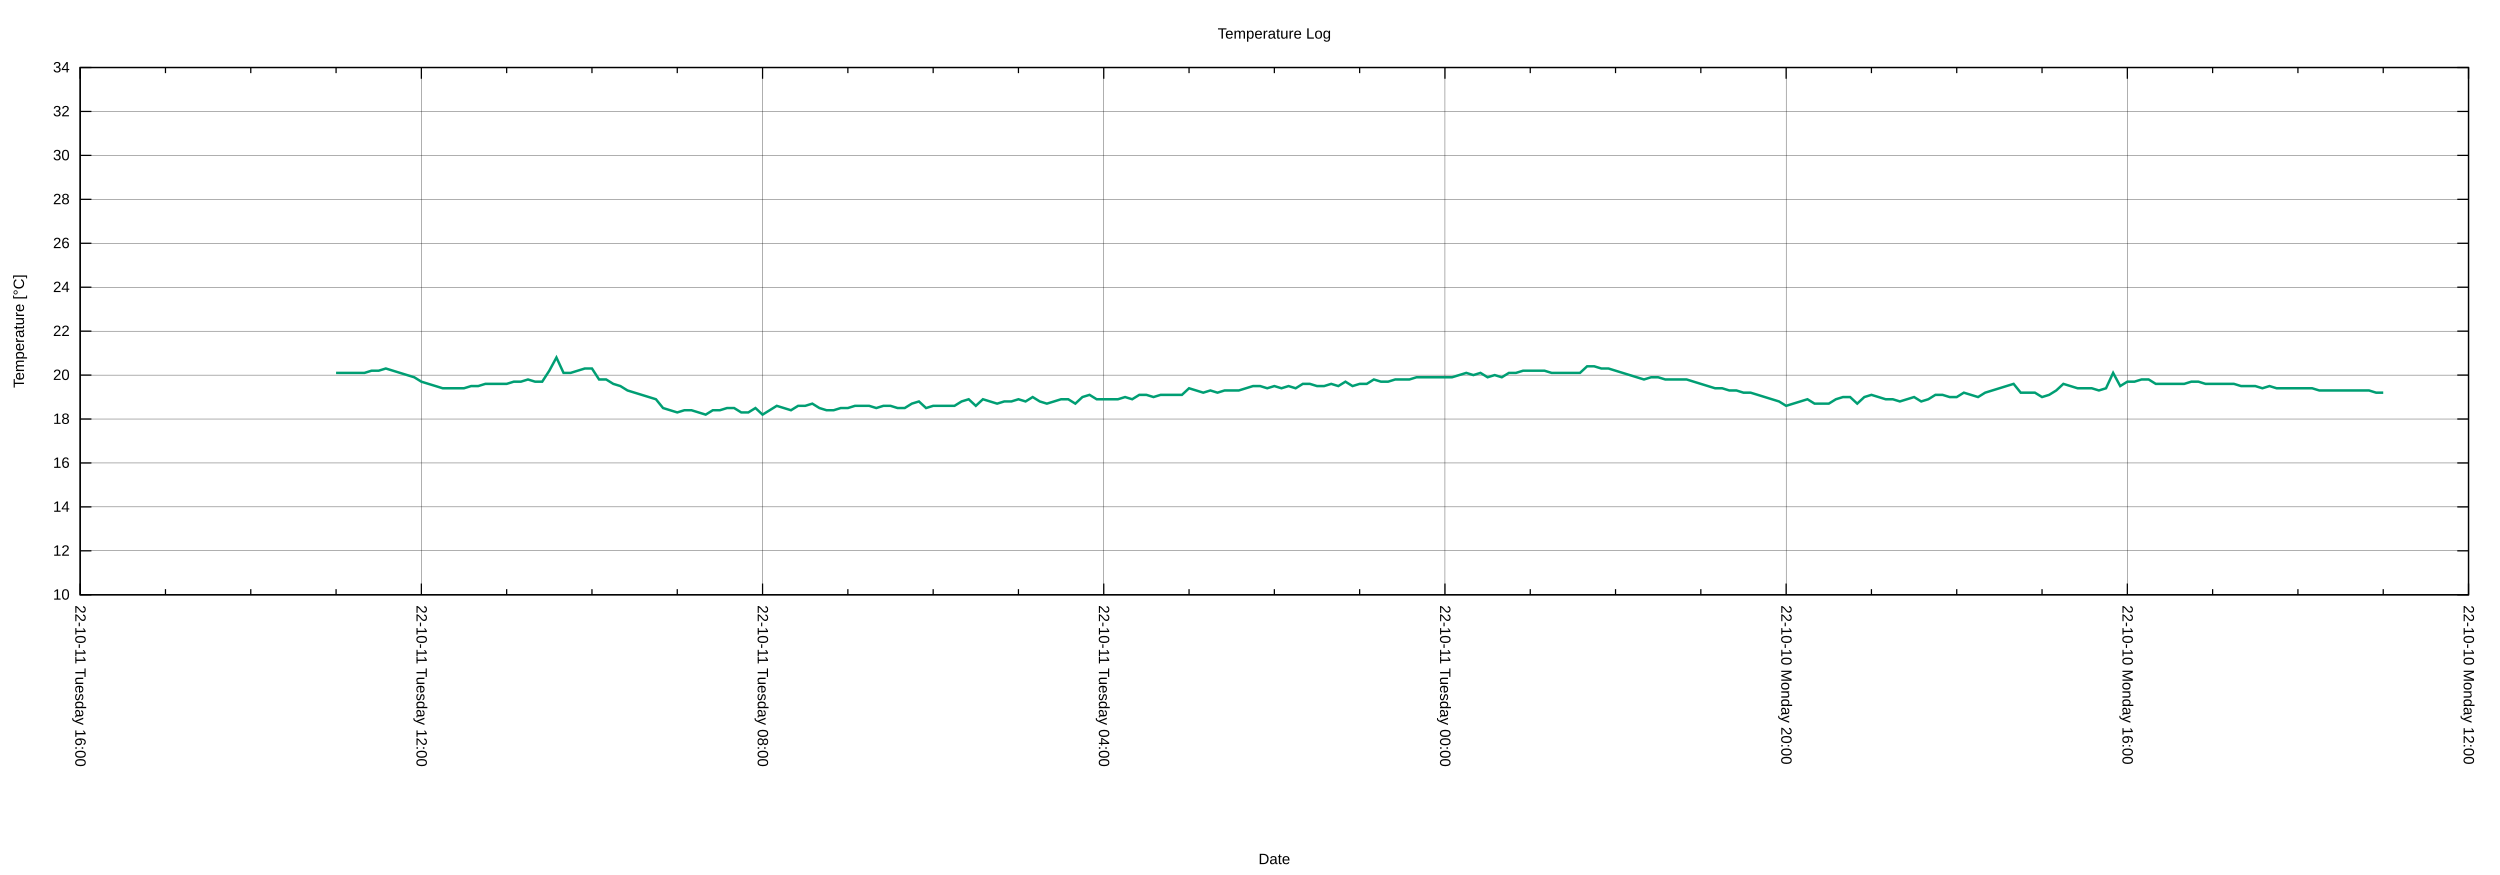
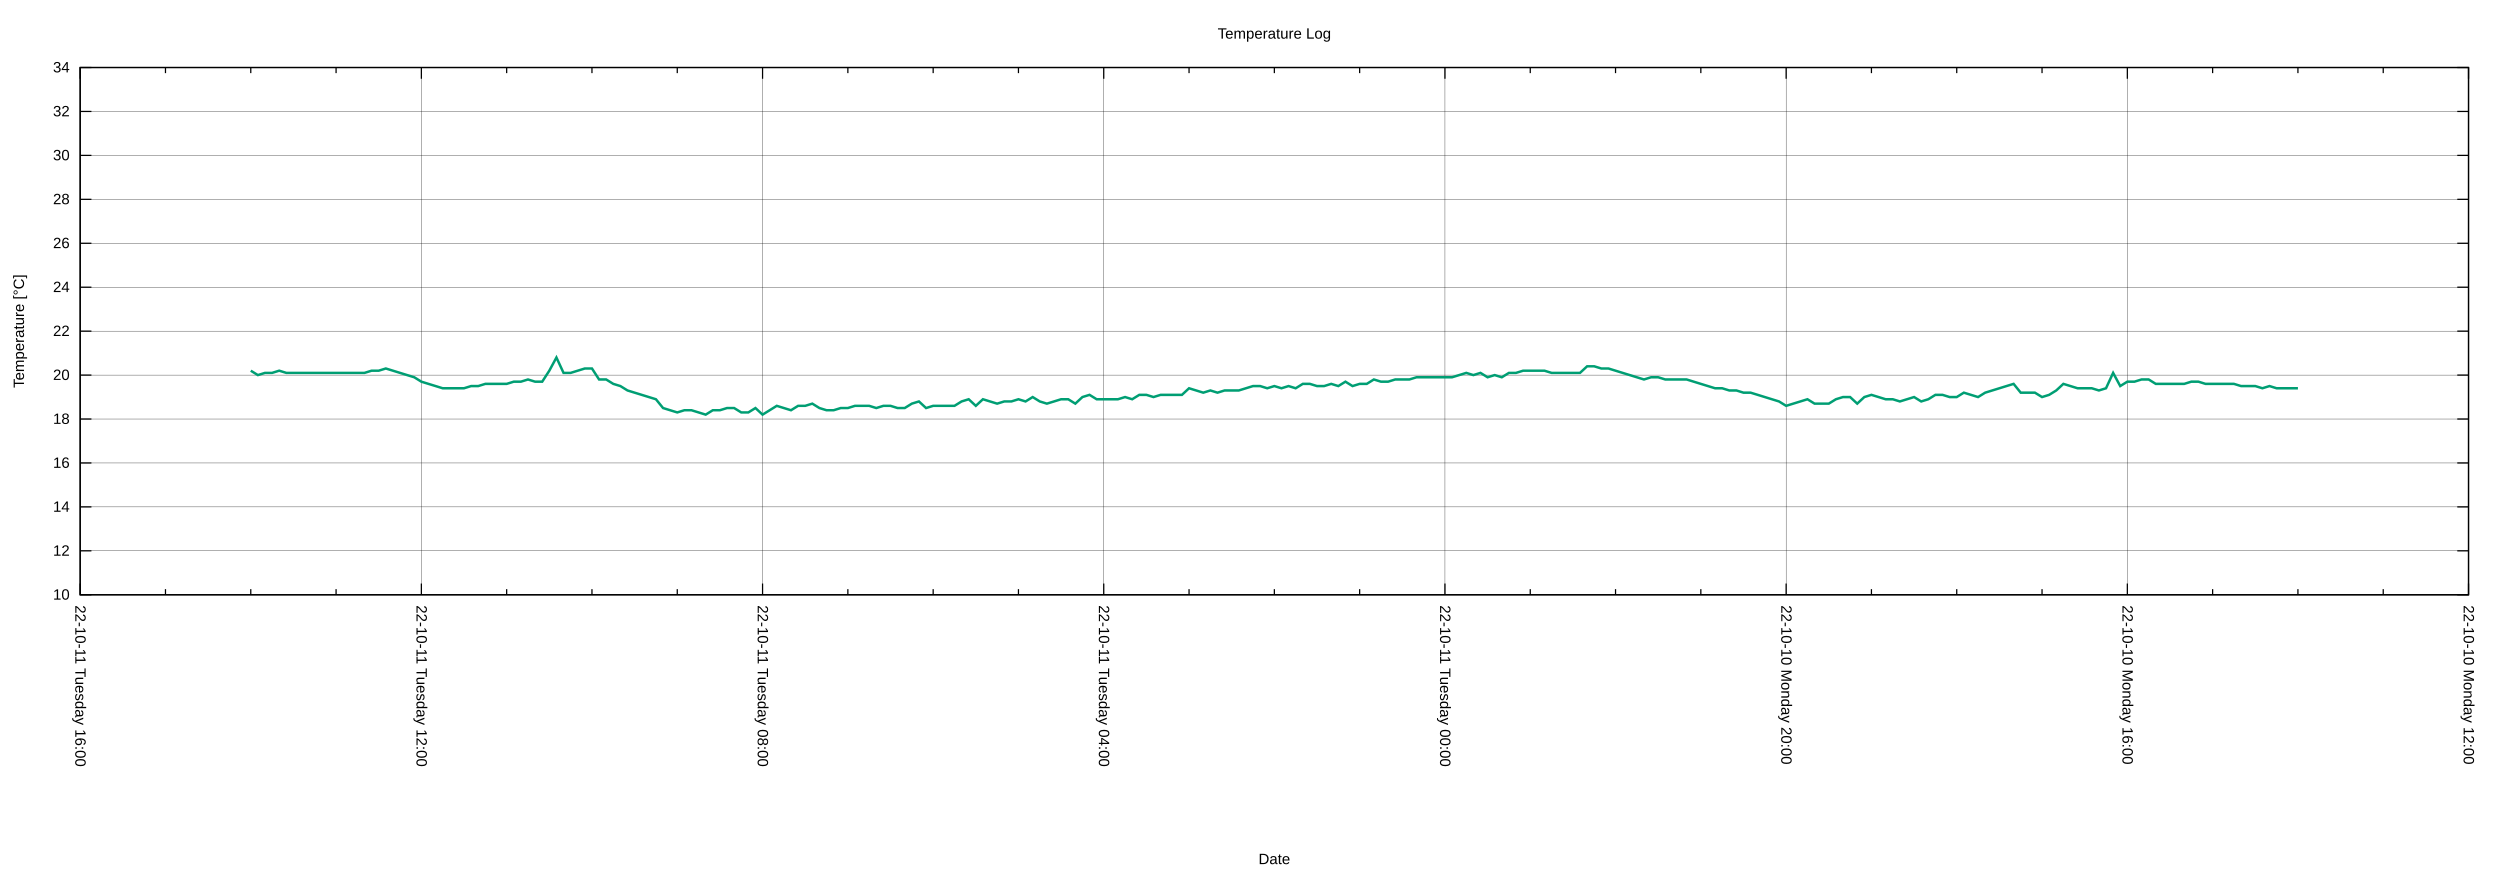
<svg xmlns="http://www.w3.org/2000/svg" xmlns:xlink="http://www.w3.org/1999/xlink" width="2000" height="700" viewBox="0 0 2000 700">
  <g id="gnuplot_canvas">
    <rect x="0" y="0" width="2000" height="700" fill="none" />
    <defs>
      <circle id="gpDot" r="0.5" stroke-width="0.5" stroke="currentColor" />
      <path id="gpPt0" stroke-width="0.222" stroke="currentColor" d="M-1,0 h2 M0,-1 v2" />
      <path id="gpPt1" stroke-width="0.222" stroke="currentColor" d="M-1,-1 L1,1 M1,-1 L-1,1" />
      <path id="gpPt2" stroke-width="0.222" stroke="currentColor" d="M-1,0 L1,0 M0,-1 L0,1 M-1,-1 L1,1 M-1,1 L1,-1" />
      <rect id="gpPt3" stroke-width="0.222" stroke="currentColor" x="-1" y="-1" width="2" height="2" />
      <rect id="gpPt4" stroke-width="0.222" stroke="currentColor" fill="currentColor" x="-1" y="-1" width="2" height="2" />
      <circle id="gpPt5" stroke-width="0.222" stroke="currentColor" cx="0" cy="0" r="1" />
      <use xlink:href="#gpPt5" id="gpPt6" fill="currentColor" stroke="none" />
      <path id="gpPt7" stroke-width="0.222" stroke="currentColor" d="M0,-1.33 L-1.33,0.67 L1.33,0.67 z" />
      <use xlink:href="#gpPt7" id="gpPt8" fill="currentColor" stroke="none" />
      <use xlink:href="#gpPt7" id="gpPt9" stroke="currentColor" transform="rotate(180)" />
      <use xlink:href="#gpPt9" id="gpPt10" fill="currentColor" stroke="none" />
      <use xlink:href="#gpPt3" id="gpPt11" stroke="currentColor" transform="rotate(45)" />
      <use xlink:href="#gpPt11" id="gpPt12" fill="currentColor" stroke="none" />
      <path id="gpPt13" stroke-width="0.222" stroke="currentColor" d="M0,1.330 L1.265,0.411 L0.782,-1.067 L-0.782,-1.076 L-1.265,0.411 z" />
      <use xlink:href="#gpPt13" id="gpPt14" fill="currentColor" stroke="none" />
      <filter id="textbox" filterUnits="objectBoundingBox" x="0" y="0" height="1" width="1">
        <feFlood flood-color="white" flood-opacity="1" result="bgnd" />
        <feComposite in="SourceGraphic" in2="bgnd" operator="atop" />
      </filter>
      <filter id="greybox" filterUnits="objectBoundingBox" x="0" y="0" height="1" width="1">
        <feFlood flood-color="lightgrey" flood-opacity="1" result="grey" />
        <feComposite in="SourceGraphic" in2="grey" operator="atop" />
      </filter>
    </defs>
    <g fill="none" color="white" stroke="currentColor" stroke-width="1.00" stroke-linecap="butt" stroke-linejoin="miter">
</g>
    <g fill="none" color="black" stroke="currentColor" stroke-width="1.00" stroke-linecap="butt" stroke-linejoin="miter">
</g>
    <g fill="none" color="black" stroke="black" stroke-width="0.25" stroke-linecap="butt" stroke-linejoin="miter">
</g>
    <g fill="none" color="black" stroke="currentColor" stroke-width="0.25" stroke-linecap="butt" stroke-linejoin="miter">
      <path stroke="black" class="gridline" d="M64.14,475.82 L1974.82,475.82  " />
    </g>
    <g fill="none" color="black" stroke="black" stroke-width="1.00" stroke-linecap="butt" stroke-linejoin="miter">
</g>
    <g fill="none" color="black" stroke="currentColor" stroke-width="1.00" stroke-linecap="butt" stroke-linejoin="miter">
      <path stroke="black" d="M64.14,475.82 L73.14,475.82 M1974.82,475.82 L1965.82,475.82  " />
      <g transform="translate(55.75,479.72)" stroke="none" fill="black" font-family="Arial" font-size="12.00" text-anchor="end">
        <text>
          <tspan font-family="Arial"> 10</tspan>
        </text>
      </g>
    </g>
    <g fill="none" color="black" stroke="currentColor" stroke-width="1.00" stroke-linecap="butt" stroke-linejoin="miter">
</g>
    <g fill="none" color="black" stroke="black" stroke-width="0.25" stroke-linecap="butt" stroke-linejoin="miter">
</g>
    <g fill="none" color="black" stroke="currentColor" stroke-width="0.25" stroke-linecap="butt" stroke-linejoin="miter">
      <path stroke="black" class="gridline" d="M64.14,440.67 L1974.82,440.67  " />
    </g>
    <g fill="none" color="black" stroke="black" stroke-width="1.00" stroke-linecap="butt" stroke-linejoin="miter">
</g>
    <g fill="none" color="black" stroke="currentColor" stroke-width="1.00" stroke-linecap="butt" stroke-linejoin="miter">
      <path stroke="black" d="M64.14,440.67 L73.14,440.67 M1974.82,440.67 L1965.82,440.67  " />
      <g transform="translate(55.75,444.57)" stroke="none" fill="black" font-family="Arial" font-size="12.00" text-anchor="end">
        <text>
          <tspan font-family="Arial"> 12</tspan>
        </text>
      </g>
    </g>
    <g fill="none" color="black" stroke="currentColor" stroke-width="1.00" stroke-linecap="butt" stroke-linejoin="miter">
</g>
    <g fill="none" color="black" stroke="black" stroke-width="0.25" stroke-linecap="butt" stroke-linejoin="miter">
</g>
    <g fill="none" color="black" stroke="currentColor" stroke-width="0.25" stroke-linecap="butt" stroke-linejoin="miter">
      <path stroke="black" class="gridline" d="M64.14,405.52 L1974.82,405.52  " />
    </g>
    <g fill="none" color="black" stroke="black" stroke-width="1.00" stroke-linecap="butt" stroke-linejoin="miter">
</g>
    <g fill="none" color="black" stroke="currentColor" stroke-width="1.00" stroke-linecap="butt" stroke-linejoin="miter">
      <path stroke="black" d="M64.14,405.52 L73.14,405.52 M1974.82,405.52 L1965.82,405.52  " />
      <g transform="translate(55.75,409.42)" stroke="none" fill="black" font-family="Arial" font-size="12.00" text-anchor="end">
        <text>
          <tspan font-family="Arial"> 14</tspan>
        </text>
      </g>
    </g>
    <g fill="none" color="black" stroke="currentColor" stroke-width="1.00" stroke-linecap="butt" stroke-linejoin="miter">
</g>
    <g fill="none" color="black" stroke="black" stroke-width="0.25" stroke-linecap="butt" stroke-linejoin="miter">
</g>
    <g fill="none" color="black" stroke="currentColor" stroke-width="0.25" stroke-linecap="butt" stroke-linejoin="miter">
      <path stroke="black" class="gridline" d="M64.14,370.37 L1974.82,370.37  " />
    </g>
    <g fill="none" color="black" stroke="black" stroke-width="1.00" stroke-linecap="butt" stroke-linejoin="miter">
</g>
    <g fill="none" color="black" stroke="currentColor" stroke-width="1.00" stroke-linecap="butt" stroke-linejoin="miter">
      <path stroke="black" d="M64.14,370.37 L73.14,370.37 M1974.82,370.37 L1965.82,370.37  " />
      <g transform="translate(55.75,374.27)" stroke="none" fill="black" font-family="Arial" font-size="12.00" text-anchor="end">
        <text>
          <tspan font-family="Arial"> 16</tspan>
        </text>
      </g>
    </g>
    <g fill="none" color="black" stroke="currentColor" stroke-width="1.00" stroke-linecap="butt" stroke-linejoin="miter">
</g>
    <g fill="none" color="black" stroke="black" stroke-width="0.25" stroke-linecap="butt" stroke-linejoin="miter">
</g>
    <g fill="none" color="black" stroke="currentColor" stroke-width="0.25" stroke-linecap="butt" stroke-linejoin="miter">
      <path stroke="black" class="gridline" d="M64.14,335.22 L1974.82,335.22  " />
    </g>
    <g fill="none" color="black" stroke="black" stroke-width="1.00" stroke-linecap="butt" stroke-linejoin="miter">
</g>
    <g fill="none" color="black" stroke="currentColor" stroke-width="1.00" stroke-linecap="butt" stroke-linejoin="miter">
      <path stroke="black" d="M64.14,335.22 L73.14,335.22 M1974.82,335.22 L1965.82,335.22  " />
      <g transform="translate(55.75,339.12)" stroke="none" fill="black" font-family="Arial" font-size="12.00" text-anchor="end">
        <text>
          <tspan font-family="Arial"> 18</tspan>
        </text>
      </g>
    </g>
    <g fill="none" color="black" stroke="currentColor" stroke-width="1.00" stroke-linecap="butt" stroke-linejoin="miter">
</g>
    <g fill="none" color="black" stroke="black" stroke-width="0.25" stroke-linecap="butt" stroke-linejoin="miter">
</g>
    <g fill="none" color="black" stroke="currentColor" stroke-width="0.25" stroke-linecap="butt" stroke-linejoin="miter">
      <path stroke="black" class="gridline" d="M64.14,300.07 L1974.82,300.07  " />
    </g>
    <g fill="none" color="black" stroke="black" stroke-width="1.00" stroke-linecap="butt" stroke-linejoin="miter">
</g>
    <g fill="none" color="black" stroke="currentColor" stroke-width="1.00" stroke-linecap="butt" stroke-linejoin="miter">
      <path stroke="black" d="M64.14,300.07 L73.14,300.07 M1974.82,300.07 L1965.82,300.07  " />
      <g transform="translate(55.75,303.97)" stroke="none" fill="black" font-family="Arial" font-size="12.00" text-anchor="end">
        <text>
          <tspan font-family="Arial"> 20</tspan>
        </text>
      </g>
    </g>
    <g fill="none" color="black" stroke="currentColor" stroke-width="1.00" stroke-linecap="butt" stroke-linejoin="miter">
</g>
    <g fill="none" color="black" stroke="black" stroke-width="0.25" stroke-linecap="butt" stroke-linejoin="miter">
</g>
    <g fill="none" color="black" stroke="currentColor" stroke-width="0.25" stroke-linecap="butt" stroke-linejoin="miter">
      <path stroke="black" class="gridline" d="M64.14,264.91 L1974.82,264.91  " />
    </g>
    <g fill="none" color="black" stroke="black" stroke-width="1.00" stroke-linecap="butt" stroke-linejoin="miter">
</g>
    <g fill="none" color="black" stroke="currentColor" stroke-width="1.00" stroke-linecap="butt" stroke-linejoin="miter">
      <path stroke="black" d="M64.14,264.91 L73.14,264.91 M1974.82,264.91 L1965.82,264.91  " />
      <g transform="translate(55.75,268.81)" stroke="none" fill="black" font-family="Arial" font-size="12.00" text-anchor="end">
        <text>
          <tspan font-family="Arial"> 22</tspan>
        </text>
      </g>
    </g>
    <g fill="none" color="black" stroke="currentColor" stroke-width="1.00" stroke-linecap="butt" stroke-linejoin="miter">
</g>
    <g fill="none" color="black" stroke="black" stroke-width="0.25" stroke-linecap="butt" stroke-linejoin="miter">
</g>
    <g fill="none" color="black" stroke="currentColor" stroke-width="0.25" stroke-linecap="butt" stroke-linejoin="miter">
      <path stroke="black" class="gridline" d="M64.14,229.76 L1974.82,229.76  " />
    </g>
    <g fill="none" color="black" stroke="black" stroke-width="1.00" stroke-linecap="butt" stroke-linejoin="miter">
</g>
    <g fill="none" color="black" stroke="currentColor" stroke-width="1.00" stroke-linecap="butt" stroke-linejoin="miter">
      <path stroke="black" d="M64.14,229.76 L73.14,229.76 M1974.82,229.76 L1965.82,229.76  " />
      <g transform="translate(55.75,233.66)" stroke="none" fill="black" font-family="Arial" font-size="12.00" text-anchor="end">
        <text>
          <tspan font-family="Arial"> 24</tspan>
        </text>
      </g>
    </g>
    <g fill="none" color="black" stroke="currentColor" stroke-width="1.00" stroke-linecap="butt" stroke-linejoin="miter">
</g>
    <g fill="none" color="black" stroke="black" stroke-width="0.25" stroke-linecap="butt" stroke-linejoin="miter">
</g>
    <g fill="none" color="black" stroke="currentColor" stroke-width="0.25" stroke-linecap="butt" stroke-linejoin="miter">
      <path stroke="black" class="gridline" d="M64.14,194.61 L1974.82,194.61  " />
    </g>
    <g fill="none" color="black" stroke="black" stroke-width="1.00" stroke-linecap="butt" stroke-linejoin="miter">
</g>
    <g fill="none" color="black" stroke="currentColor" stroke-width="1.00" stroke-linecap="butt" stroke-linejoin="miter">
      <path stroke="black" d="M64.14,194.61 L73.14,194.61 M1974.82,194.61 L1965.82,194.61  " />
      <g transform="translate(55.75,198.51)" stroke="none" fill="black" font-family="Arial" font-size="12.00" text-anchor="end">
        <text>
          <tspan font-family="Arial"> 26</tspan>
        </text>
      </g>
    </g>
    <g fill="none" color="black" stroke="currentColor" stroke-width="1.00" stroke-linecap="butt" stroke-linejoin="miter">
</g>
    <g fill="none" color="black" stroke="black" stroke-width="0.25" stroke-linecap="butt" stroke-linejoin="miter">
</g>
    <g fill="none" color="black" stroke="currentColor" stroke-width="0.25" stroke-linecap="butt" stroke-linejoin="miter">
      <path stroke="black" class="gridline" d="M64.14,159.46 L1974.82,159.46  " />
    </g>
    <g fill="none" color="black" stroke="black" stroke-width="1.00" stroke-linecap="butt" stroke-linejoin="miter">
</g>
    <g fill="none" color="black" stroke="currentColor" stroke-width="1.00" stroke-linecap="butt" stroke-linejoin="miter">
      <path stroke="black" d="M64.14,159.46 L73.14,159.46 M1974.82,159.46 L1965.82,159.46  " />
      <g transform="translate(55.75,163.36)" stroke="none" fill="black" font-family="Arial" font-size="12.00" text-anchor="end">
        <text>
          <tspan font-family="Arial"> 28</tspan>
        </text>
      </g>
    </g>
    <g fill="none" color="black" stroke="currentColor" stroke-width="1.00" stroke-linecap="butt" stroke-linejoin="miter">
</g>
    <g fill="none" color="black" stroke="black" stroke-width="0.25" stroke-linecap="butt" stroke-linejoin="miter">
</g>
    <g fill="none" color="black" stroke="currentColor" stroke-width="0.25" stroke-linecap="butt" stroke-linejoin="miter">
      <path stroke="black" class="gridline" d="M64.14,124.31 L1974.82,124.31  " />
    </g>
    <g fill="none" color="black" stroke="black" stroke-width="1.00" stroke-linecap="butt" stroke-linejoin="miter">
</g>
    <g fill="none" color="black" stroke="currentColor" stroke-width="1.00" stroke-linecap="butt" stroke-linejoin="miter">
      <path stroke="black" d="M64.14,124.31 L73.14,124.31 M1974.82,124.31 L1965.82,124.31  " />
      <g transform="translate(55.75,128.21)" stroke="none" fill="black" font-family="Arial" font-size="12.00" text-anchor="end">
        <text>
          <tspan font-family="Arial"> 30</tspan>
        </text>
      </g>
    </g>
    <g fill="none" color="black" stroke="currentColor" stroke-width="1.00" stroke-linecap="butt" stroke-linejoin="miter">
</g>
    <g fill="none" color="black" stroke="black" stroke-width="0.25" stroke-linecap="butt" stroke-linejoin="miter">
</g>
    <g fill="none" color="black" stroke="currentColor" stroke-width="0.25" stroke-linecap="butt" stroke-linejoin="miter">
      <path stroke="black" class="gridline" d="M64.14,89.16 L1974.82,89.16  " />
    </g>
    <g fill="none" color="black" stroke="black" stroke-width="1.00" stroke-linecap="butt" stroke-linejoin="miter">
</g>
    <g fill="none" color="black" stroke="currentColor" stroke-width="1.00" stroke-linecap="butt" stroke-linejoin="miter">
      <path stroke="black" d="M64.14,89.16 L73.14,89.16 M1974.82,89.16 L1965.82,89.16  " />
      <g transform="translate(55.75,93.06)" stroke="none" fill="black" font-family="Arial" font-size="12.00" text-anchor="end">
        <text>
          <tspan font-family="Arial"> 32</tspan>
        </text>
      </g>
    </g>
    <g fill="none" color="black" stroke="currentColor" stroke-width="1.00" stroke-linecap="butt" stroke-linejoin="miter">
</g>
    <g fill="none" color="black" stroke="black" stroke-width="0.25" stroke-linecap="butt" stroke-linejoin="miter">
</g>
    <g fill="none" color="black" stroke="currentColor" stroke-width="0.25" stroke-linecap="butt" stroke-linejoin="miter">
      <path stroke="black" class="gridline" d="M64.14,54.01 L1974.82,54.01  " />
    </g>
    <g fill="none" color="black" stroke="black" stroke-width="1.00" stroke-linecap="butt" stroke-linejoin="miter">
</g>
    <g fill="none" color="black" stroke="currentColor" stroke-width="1.00" stroke-linecap="butt" stroke-linejoin="miter">
      <path stroke="black" d="M64.14,54.01 L73.14,54.01 M1974.82,54.01 L1965.82,54.01  " />
      <g transform="translate(55.75,57.91)" stroke="none" fill="black" font-family="Arial" font-size="12.00" text-anchor="end">
        <text>
          <tspan font-family="Arial"> 34</tspan>
        </text>
      </g>
    </g>
    <g fill="none" color="black" stroke="currentColor" stroke-width="1.00" stroke-linecap="butt" stroke-linejoin="miter">
</g>
    <g fill="none" color="black" stroke="black" stroke-width="0.25" stroke-linecap="butt" stroke-linejoin="miter">
</g>
    <g fill="none" color="black" stroke="currentColor" stroke-width="0.25" stroke-linecap="butt" stroke-linejoin="miter">
      <path stroke="black" class="gridline" d="M1974.82,475.82 L1974.82,54.01  " />
    </g>
    <g fill="none" color="black" stroke="black" stroke-width="1.00" stroke-linecap="butt" stroke-linejoin="miter">
</g>
    <g fill="none" color="black" stroke="currentColor" stroke-width="1.00" stroke-linecap="butt" stroke-linejoin="miter">
      <path stroke="black" d="M1974.82,475.82 L1974.82,466.82 M1974.82,54.01 L1974.82,63.01  " />
      <g transform="translate(1970.92,484.21) rotate(90)" stroke="none" fill="black" font-family="Arial" font-size="12.00" text-anchor="start">
        <text>
          <tspan font-family="Arial">22-10-10 Monday 12:00</tspan>
        </text>
      </g>
    </g>
    <g fill="none" color="black" stroke="currentColor" stroke-width="1.00" stroke-linecap="butt" stroke-linejoin="miter">
      <path stroke="black" d="M1906.58,475.82 L1906.58,471.32 M1906.58,54.01 L1906.58,58.51 M1838.34,475.82 L1838.34,471.32 M1838.34,54.01 L1838.34,58.51   M1770.10,475.82 L1770.10,471.32 M1770.10,54.01 L1770.10,58.51  " />
    </g>
    <g fill="none" color="black" stroke="black" stroke-width="0.25" stroke-linecap="butt" stroke-linejoin="miter">
</g>
    <g fill="none" color="black" stroke="currentColor" stroke-width="0.25" stroke-linecap="butt" stroke-linejoin="miter">
      <path stroke="black" class="gridline" d="M1701.87,475.82 L1701.87,54.01  " />
    </g>
    <g fill="none" color="black" stroke="black" stroke-width="1.00" stroke-linecap="butt" stroke-linejoin="miter">
</g>
    <g fill="none" color="black" stroke="currentColor" stroke-width="1.00" stroke-linecap="butt" stroke-linejoin="miter">
      <path stroke="black" d="M1701.87,475.82 L1701.87,466.82 M1701.87,54.01 L1701.87,63.01  " />
      <g transform="translate(1697.97,484.21) rotate(90)" stroke="none" fill="black" font-family="Arial" font-size="12.00" text-anchor="start">
        <text>
          <tspan font-family="Arial">22-10-10 Monday 16:00</tspan>
        </text>
      </g>
    </g>
    <g fill="none" color="black" stroke="currentColor" stroke-width="1.00" stroke-linecap="butt" stroke-linejoin="miter">
      <path stroke="black" d="M1633.63,475.82 L1633.63,471.32 M1633.63,54.01 L1633.63,58.51 M1565.39,475.82 L1565.39,471.32 M1565.39,54.01 L1565.39,58.51   M1497.15,475.82 L1497.15,471.32 M1497.15,54.01 L1497.15,58.51  " />
    </g>
    <g fill="none" color="black" stroke="black" stroke-width="0.25" stroke-linecap="butt" stroke-linejoin="miter">
</g>
    <g fill="none" color="black" stroke="currentColor" stroke-width="0.25" stroke-linecap="butt" stroke-linejoin="miter">
      <path stroke="black" class="gridline" d="M1428.91,475.82 L1428.91,54.01  " />
    </g>
    <g fill="none" color="black" stroke="black" stroke-width="1.00" stroke-linecap="butt" stroke-linejoin="miter">
</g>
    <g fill="none" color="black" stroke="currentColor" stroke-width="1.00" stroke-linecap="butt" stroke-linejoin="miter">
      <path stroke="black" d="M1428.91,475.82 L1428.91,466.82 M1428.91,54.01 L1428.91,63.01  " />
      <g transform="translate(1425.01,484.21) rotate(90)" stroke="none" fill="black" font-family="Arial" font-size="12.00" text-anchor="start">
        <text>
          <tspan font-family="Arial">22-10-10 Monday 20:00</tspan>
        </text>
      </g>
    </g>
    <g fill="none" color="black" stroke="currentColor" stroke-width="1.00" stroke-linecap="butt" stroke-linejoin="miter">
      <path stroke="black" d="M1360.67,475.82 L1360.67,471.32 M1360.67,54.01 L1360.67,58.51 M1292.43,475.82 L1292.43,471.32 M1292.43,54.01 L1292.43,58.51   M1224.20,475.82 L1224.20,471.32 M1224.20,54.01 L1224.20,58.51  " />
    </g>
    <g fill="none" color="black" stroke="black" stroke-width="0.25" stroke-linecap="butt" stroke-linejoin="miter">
</g>
    <g fill="none" color="black" stroke="currentColor" stroke-width="0.25" stroke-linecap="butt" stroke-linejoin="miter">
      <path stroke="black" class="gridline" d="M1155.96,475.82 L1155.96,54.01  " />
    </g>
    <g fill="none" color="black" stroke="black" stroke-width="1.00" stroke-linecap="butt" stroke-linejoin="miter">
</g>
    <g fill="none" color="black" stroke="currentColor" stroke-width="1.00" stroke-linecap="butt" stroke-linejoin="miter">
      <path stroke="black" d="M1155.96,475.82 L1155.96,466.82 M1155.96,54.01 L1155.96,63.01  " />
      <g transform="translate(1152.06,484.21) rotate(90)" stroke="none" fill="black" font-family="Arial" font-size="12.00" text-anchor="start">
        <text>
          <tspan font-family="Arial">22-10-11 Tuesday 00:00</tspan>
        </text>
      </g>
    </g>
    <g fill="none" color="black" stroke="currentColor" stroke-width="1.00" stroke-linecap="butt" stroke-linejoin="miter">
      <path stroke="black" d="M1087.72,475.82 L1087.72,471.32 M1087.72,54.01 L1087.72,58.51 M1019.48,475.82 L1019.48,471.32 M1019.48,54.01 L1019.48,58.51   M951.24,475.82 L951.24,471.32 M951.24,54.01 L951.24,58.51  " />
    </g>
    <g fill="none" color="black" stroke="black" stroke-width="0.25" stroke-linecap="butt" stroke-linejoin="miter">
</g>
    <g fill="none" color="black" stroke="currentColor" stroke-width="0.25" stroke-linecap="butt" stroke-linejoin="miter">
      <path stroke="black" class="gridline" d="M883.00,475.82 L883.00,54.01  " />
    </g>
    <g fill="none" color="black" stroke="black" stroke-width="1.00" stroke-linecap="butt" stroke-linejoin="miter">
</g>
    <g fill="none" color="black" stroke="currentColor" stroke-width="1.00" stroke-linecap="butt" stroke-linejoin="miter">
      <path stroke="black" d="M883.00,475.82 L883.00,466.82 M883.00,54.01 L883.00,63.01  " />
      <g transform="translate(879.10,484.21) rotate(90)" stroke="none" fill="black" font-family="Arial" font-size="12.00" text-anchor="start">
        <text>
          <tspan font-family="Arial">22-10-11 Tuesday 04:00</tspan>
        </text>
      </g>
    </g>
    <g fill="none" color="black" stroke="currentColor" stroke-width="1.00" stroke-linecap="butt" stroke-linejoin="miter">
      <path stroke="black" d="M814.76,475.82 L814.76,471.32 M814.76,54.01 L814.76,58.51 M746.53,475.82 L746.53,471.32 M746.53,54.01 L746.53,58.51   M678.29,475.82 L678.29,471.32 M678.29,54.01 L678.29,58.51  " />
    </g>
    <g fill="none" color="black" stroke="black" stroke-width="0.25" stroke-linecap="butt" stroke-linejoin="miter">
</g>
    <g fill="none" color="black" stroke="currentColor" stroke-width="0.25" stroke-linecap="butt" stroke-linejoin="miter">
      <path stroke="black" class="gridline" d="M610.05,475.82 L610.05,54.01  " />
    </g>
    <g fill="none" color="black" stroke="black" stroke-width="1.00" stroke-linecap="butt" stroke-linejoin="miter">
</g>
    <g fill="none" color="black" stroke="currentColor" stroke-width="1.00" stroke-linecap="butt" stroke-linejoin="miter">
      <path stroke="black" d="M610.05,475.82 L610.05,466.82 M610.05,54.01 L610.05,63.01  " />
      <g transform="translate(606.15,484.21) rotate(90)" stroke="none" fill="black" font-family="Arial" font-size="12.00" text-anchor="start">
        <text>
          <tspan font-family="Arial">22-10-11 Tuesday 08:00</tspan>
        </text>
      </g>
    </g>
    <g fill="none" color="black" stroke="currentColor" stroke-width="1.00" stroke-linecap="butt" stroke-linejoin="miter">
      <path stroke="black" d="M541.81,475.82 L541.81,471.32 M541.81,54.01 L541.81,58.51 M473.57,475.82 L473.57,471.32 M473.57,54.01 L473.57,58.51   M405.33,475.82 L405.33,471.32 M405.33,54.01 L405.33,58.51  " />
    </g>
    <g fill="none" color="black" stroke="black" stroke-width="0.25" stroke-linecap="butt" stroke-linejoin="miter">
</g>
    <g fill="none" color="black" stroke="currentColor" stroke-width="0.25" stroke-linecap="butt" stroke-linejoin="miter">
      <path stroke="black" class="gridline" d="M337.09,475.82 L337.09,54.01  " />
    </g>
    <g fill="none" color="black" stroke="black" stroke-width="1.00" stroke-linecap="butt" stroke-linejoin="miter">
</g>
    <g fill="none" color="black" stroke="currentColor" stroke-width="1.00" stroke-linecap="butt" stroke-linejoin="miter">
      <path stroke="black" d="M337.09,475.82 L337.09,466.82 M337.09,54.01 L337.09,63.01  " />
      <g transform="translate(333.19,484.21) rotate(90)" stroke="none" fill="black" font-family="Arial" font-size="12.00" text-anchor="start">
        <text>
          <tspan font-family="Arial">22-10-11 Tuesday 12:00</tspan>
        </text>
      </g>
    </g>
    <g fill="none" color="black" stroke="currentColor" stroke-width="1.00" stroke-linecap="butt" stroke-linejoin="miter">
      <path stroke="black" d="M268.86,475.82 L268.86,471.32 M268.86,54.01 L268.86,58.51 M200.62,475.82 L200.62,471.32 M200.62,54.01 L200.62,58.51   M132.38,475.82 L132.38,471.32 M132.38,54.01 L132.38,58.51  " />
    </g>
    <g fill="none" color="black" stroke="black" stroke-width="0.25" stroke-linecap="butt" stroke-linejoin="miter">
</g>
    <g fill="none" color="black" stroke="currentColor" stroke-width="0.25" stroke-linecap="butt" stroke-linejoin="miter">
      <path stroke="black" class="gridline" d="M64.14,475.82 L64.14,54.01  " />
    </g>
    <g fill="none" color="black" stroke="black" stroke-width="1.00" stroke-linecap="butt" stroke-linejoin="miter">
</g>
    <g fill="none" color="black" stroke="currentColor" stroke-width="1.00" stroke-linecap="butt" stroke-linejoin="miter">
      <path stroke="black" d="M64.14,475.82 L64.14,466.82 M64.14,54.01 L64.14,63.01  " />
      <g transform="translate(60.24,484.21) rotate(90)" stroke="none" fill="black" font-family="Arial" font-size="12.00" text-anchor="start">
        <text>
          <tspan font-family="Arial">22-10-11 Tuesday 16:00</tspan>
        </text>
      </g>
    </g>
    <g fill="none" color="black" stroke="currentColor" stroke-width="1.00" stroke-linecap="butt" stroke-linejoin="miter">
</g>
    <g fill="none" color="black" stroke="currentColor" stroke-width="1.00" stroke-linecap="butt" stroke-linejoin="miter">
      <path stroke="black" d="M64.14,54.01 L64.14,475.82 L1974.82,475.82 L1974.82,54.01 L64.14,54.01 Z  " />
    </g>
    <g fill="none" color="black" stroke="currentColor" stroke-width="1.00" stroke-linecap="butt" stroke-linejoin="miter">
      <g transform="translate(19.18,264.92) rotate(270)" stroke="none" fill="black" font-family="Arial" font-size="12.00" text-anchor="middle">
        <text>
          <tspan font-family="Arial">Temperature [°C]</tspan>
        </text>
      </g>
    </g>
    <g fill="none" color="black" stroke="currentColor" stroke-width="1.00" stroke-linecap="butt" stroke-linejoin="miter">
      <g transform="translate(1019.48,691.30)" stroke="none" fill="black" font-family="Arial" font-size="12.00" text-anchor="middle">
        <text>
          <tspan font-family="Arial">Date</tspan>
        </text>
      </g>
    </g>
    <g fill="none" color="black" stroke="currentColor" stroke-width="1.00" stroke-linecap="butt" stroke-linejoin="miter">
</g>
    <g id="gnuplot_plot_1">
      <g fill="none" color="white" stroke="currentColor" stroke-width="2.00" stroke-linecap="butt" stroke-linejoin="miter">
</g>
      <g fill="none" color="black" stroke="currentColor" stroke-width="2.00" stroke-linecap="butt" stroke-linejoin="miter">
-         <path stroke="rgb(  0, 158, 115)" d="M268.86,298.31 L274.54,298.31 L280.23,298.31 L285.92,298.31 L291.60,298.31 L297.29,296.55 L302.98,296.55 L308.66,294.79   L314.35,296.55 L320.03,298.31 L325.72,300.07 L331.41,301.82 L337.09,305.34 L342.78,307.10 L348.47,308.85 L354.15,310.61   L359.84,310.61 L365.53,310.61 L371.21,310.61 L376.90,308.85 L382.59,308.85 L388.27,307.10 L393.96,307.10 L399.65,307.10   L405.33,307.10 L411.02,305.34 L416.71,305.34 L422.39,303.58 L428.08,305.34 L433.77,305.34 L439.45,296.55 L445.14,286.01   L450.83,298.31 L456.51,298.31 L462.20,296.55 L467.88,294.79 L473.57,294.79 L479.26,303.58 L484.94,303.58 L490.63,307.10   L496.32,308.85 L502.00,312.37 L507.69,314.13 L513.38,315.88 L519.06,317.64 L524.75,319.40 L530.44,326.43 L536.12,328.19   L541.81,329.94 L547.50,328.19 L553.18,328.19 L558.87,329.94 L564.56,331.70 L570.24,328.19 L575.93,328.19 L581.62,326.43   L587.30,326.43 L592.99,329.94 L598.68,329.94 L604.36,326.43 L610.05,331.70 L615.74,328.19 L621.42,324.67 L627.11,326.43   L632.79,328.19 L638.48,324.67 L644.17,324.67 L649.85,322.91 L655.54,326.43 L661.23,328.19 L666.91,328.19 L672.60,326.43   L678.29,326.43 L683.97,324.67 L689.66,324.67 L695.35,324.67 L701.03,326.43 L706.72,324.67 L712.41,324.67 L718.09,326.43   L723.78,326.43 L729.47,322.91 L735.15,321.16 L740.84,326.43 L746.53,324.67 L752.21,324.67 L757.90,324.67 L763.59,324.67   L769.27,321.16 L774.96,319.40 L780.65,324.67 L786.33,319.40 L792.02,321.16 L797.70,322.91 L803.39,321.16 L809.08,321.16   L814.76,319.40 L820.45,321.16 L826.14,317.64 L831.82,321.16 L837.51,322.91 L843.20,321.16 L848.88,319.40 L854.57,319.40   L860.26,322.91 L865.94,317.64 L871.63,315.88 L877.32,319.40 L883.00,319.40 L888.69,319.40 L894.38,319.40 L900.06,317.64   L905.75,319.40 L911.44,315.88 L917.12,315.88 L922.81,317.64 L928.50,315.88 L934.18,315.88 L939.87,315.88 L945.55,315.88   L951.24,310.61 L956.93,312.37 L962.61,314.13 L968.30,312.37 L973.99,314.13 L979.67,312.37 L985.36,312.37 L991.05,312.37   L996.73,310.61 L1002.42,308.85 L1008.11,308.85 L1013.79,310.61 L1019.48,308.85 L1025.17,310.61 L1030.85,308.85 L1036.54,310.61   L1042.23,307.10 L1047.91,307.10 L1053.60,308.85 L1059.29,308.85 L1064.97,307.10 L1070.66,308.85 L1076.35,305.34 L1082.03,308.85   L1087.72,307.10 L1093.41,307.10 L1099.09,303.58 L1104.78,305.34 L1110.46,305.34 L1116.15,303.58 L1121.84,303.58 L1127.52,303.58   L1133.21,301.82 L1138.90,301.82 L1144.58,301.82 L1150.27,301.82 L1155.96,301.82 L1161.64,301.82 L1167.33,300.07 L1173.02,298.31   L1178.70,300.07 L1184.39,298.31 L1190.08,301.82 L1195.76,300.07 L1201.45,301.82 L1207.14,298.31 L1212.82,298.31 L1218.51,296.55   L1224.20,296.55 L1229.88,296.55 L1235.57,296.55 L1241.26,298.31 L1246.94,298.31 L1252.63,298.31 L1258.32,298.31 L1264.00,298.31   L1269.69,293.04 L1275.37,293.04 L1281.06,294.79 L1286.75,294.79 L1292.43,296.55 L1298.12,298.31 L1303.81,300.07 L1309.49,301.82   L1315.18,303.58 L1320.87,301.82 L1326.55,301.82 L1332.24,303.58 L1337.93,303.58 L1343.61,303.58 L1349.30,303.58 L1354.99,305.34   L1360.67,307.10 L1366.36,308.85 L1372.05,310.61 L1377.73,310.61 L1383.42,312.37 L1389.11,312.37 L1394.79,314.13 L1400.48,314.13   L1406.17,315.88 L1411.85,317.64 L1417.54,319.40 L1423.22,321.16 L1428.91,324.67 L1434.60,322.91 L1440.28,321.16 L1445.97,319.40   L1451.66,322.91 L1457.34,322.91 L1463.03,322.91 L1468.72,319.40 L1474.40,317.64 L1480.09,317.64 L1485.78,322.91 L1491.46,317.64   L1497.15,315.88 L1502.84,317.64 L1508.52,319.40 L1514.21,319.40 L1519.90,321.16 L1525.58,319.40 L1531.27,317.64 L1536.96,321.16   L1542.64,319.40 L1548.33,315.88 L1554.02,315.88 L1559.70,317.64 L1565.39,317.64 L1571.08,314.13 L1576.76,315.88 L1582.45,317.64   L1588.13,314.13 L1593.82,312.37 L1599.51,310.61 L1605.19,308.85 L1610.88,307.10 L1616.57,314.13 L1622.25,314.13 L1627.94,314.13   L1633.63,317.64 L1639.31,315.88 L1645.00,312.37 L1650.69,307.10 L1656.37,308.85 L1662.06,310.61 L1667.75,310.61 L1673.43,310.61   L1679.12,312.37 L1684.81,310.61 L1690.49,298.31 L1696.18,308.85 L1701.87,305.34 L1707.55,305.34 L1713.24,303.58 L1718.93,303.58   L1724.61,307.10 L1730.30,307.10 L1735.99,307.10 L1741.67,307.10 L1747.36,307.10 L1753.04,305.34 L1758.73,305.34 L1764.42,307.10   L1770.10,307.10 L1775.79,307.10 L1781.48,307.10 L1787.16,307.10 L1792.85,308.85 L1798.54,308.85 L1804.22,308.85 L1809.91,310.61   L1815.60,308.85 L1821.28,310.61 L1826.97,310.61 L1832.66,310.61 L1838.34,310.61 L1844.03,310.61 L1849.72,310.61 L1855.40,312.37   L1861.09,312.37 L1866.78,312.37 L1872.46,312.37 L1878.15,312.37 L1883.84,312.37 L1889.52,312.37 L1895.21,312.37 L1900.89,314.13   L1906.58,314.13  " />
+         <path stroke="rgb(  0, 158, 115)" d="M200.62,296.55 L206.30,300.07 L211.99,298.31 L217.68,298.31 L223.36,296.55 L229.05,298.31 L234.74,298.31 L240.42,298.31   L246.11,298.31 L251.80,298.31 L257.48,298.31 L263.17,298.31 L268.86,298.31 L274.54,298.31 L280.23,298.31 L285.92,298.31   L291.60,298.31 L297.29,296.55 L302.98,296.55 L308.66,294.79 L314.35,296.55 L320.03,298.31 L325.72,300.07 L331.41,301.82   L337.09,305.34 L342.78,307.10 L348.47,308.85 L354.15,310.61 L359.84,310.61 L365.53,310.61 L371.21,310.61 L376.90,308.85   L382.59,308.85 L388.27,307.10 L393.96,307.10 L399.65,307.10 L405.33,307.10 L411.02,305.34 L416.71,305.34 L422.39,303.58   L428.08,305.34 L433.77,305.34 L439.45,296.55 L445.14,286.01 L450.83,298.31 L456.51,298.31 L462.20,296.55 L467.88,294.79   L473.57,294.79 L479.26,303.58 L484.94,303.58 L490.63,307.10 L496.32,308.85 L502.00,312.37 L507.69,314.13 L513.38,315.88   L519.06,317.64 L524.75,319.40 L530.44,326.43 L536.12,328.19 L541.81,329.94 L547.50,328.19 L553.18,328.19 L558.87,329.94   L564.56,331.70 L570.24,328.19 L575.93,328.19 L581.62,326.43 L587.30,326.43 L592.99,329.94 L598.68,329.94 L604.36,326.43   L610.05,331.70 L615.74,328.19 L621.42,324.67 L627.11,326.43 L632.79,328.19 L638.48,324.67 L644.17,324.67 L649.85,322.91   L655.54,326.43 L661.23,328.19 L666.91,328.19 L672.60,326.43 L678.29,326.43 L683.97,324.67 L689.66,324.67 L695.35,324.67   L701.03,326.43 L706.72,324.67 L712.41,324.67 L718.09,326.43 L723.78,326.43 L729.47,322.91 L735.15,321.16 L740.84,326.43   L746.53,324.67 L752.21,324.67 L757.90,324.67 L763.59,324.67 L769.27,321.16 L774.96,319.40 L780.65,324.67 L786.33,319.40   L792.02,321.16 L797.70,322.91 L803.39,321.16 L809.08,321.16 L814.76,319.40 L820.45,321.16 L826.14,317.64 L831.82,321.16   L837.51,322.91 L843.20,321.16 L848.88,319.40 L854.57,319.40 L860.26,322.91 L865.94,317.64 L871.63,315.88 L877.32,319.40   L883.00,319.40 L888.69,319.40 L894.38,319.40 L900.06,317.64 L905.75,319.40 L911.44,315.88 L917.12,315.88 L922.81,317.64   L928.50,315.88 L934.18,315.88 L939.87,315.88 L945.55,315.88 L951.24,310.61 L956.93,312.37 L962.61,314.13 L968.30,312.37   L973.99,314.13 L979.67,312.37 L985.36,312.37 L991.05,312.37 L996.73,310.61 L1002.42,308.85 L1008.11,308.85 L1013.79,310.61   L1019.48,308.85 L1025.17,310.61 L1030.85,308.85 L1036.54,310.61 L1042.23,307.10 L1047.91,307.10 L1053.60,308.85 L1059.29,308.85   L1064.97,307.10 L1070.66,308.85 L1076.35,305.34 L1082.03,308.85 L1087.72,307.10 L1093.41,307.10 L1099.09,303.58 L1104.78,305.34   L1110.46,305.34 L1116.15,303.58 L1121.84,303.58 L1127.52,303.58 L1133.21,301.82 L1138.90,301.82 L1144.58,301.82 L1150.27,301.82   L1155.96,301.82 L1161.64,301.82 L1167.33,300.07 L1173.02,298.31 L1178.70,300.07 L1184.39,298.31 L1190.08,301.82 L1195.76,300.07   L1201.45,301.82 L1207.14,298.31 L1212.82,298.31 L1218.51,296.55 L1224.20,296.55 L1229.88,296.55 L1235.57,296.55 L1241.26,298.31   L1246.94,298.31 L1252.63,298.31 L1258.32,298.31 L1264.00,298.31 L1269.69,293.04 L1275.37,293.04 L1281.06,294.79 L1286.75,294.79   L1292.43,296.55 L1298.12,298.31 L1303.81,300.07 L1309.49,301.82 L1315.18,303.58 L1320.87,301.82 L1326.55,301.82 L1332.24,303.58   L1337.93,303.58 L1343.61,303.58 L1349.30,303.58 L1354.99,305.34 L1360.67,307.10 L1366.36,308.85 L1372.05,310.61 L1377.73,310.61   L1383.42,312.37 L1389.11,312.37 L1394.79,314.13 L1400.48,314.13 L1406.17,315.88 L1411.85,317.64 L1417.54,319.40 L1423.22,321.16   L1428.91,324.67 L1434.60,322.91 L1440.28,321.16 L1445.97,319.40 L1451.66,322.91 L1457.34,322.91 L1463.03,322.91 L1468.72,319.40   L1474.40,317.64 L1480.09,317.64 L1485.78,322.91 L1491.46,317.64 L1497.15,315.88 L1502.84,317.64 L1508.52,319.40 L1514.21,319.40   L1519.90,321.16 L1525.58,319.40 L1531.27,317.64 L1536.96,321.16 L1542.64,319.40 L1548.33,315.88 L1554.02,315.88 L1559.70,317.64   L1565.39,317.64 L1571.08,314.13 L1576.76,315.88 L1582.45,317.64 L1588.13,314.13 L1593.82,312.37 L1599.51,310.61 L1605.19,308.85   L1610.88,307.10 L1616.57,314.13 L1622.25,314.13 L1627.94,314.13 L1633.63,317.64 L1639.31,315.88 L1645.00,312.37 L1650.69,307.10   L1656.37,308.85 L1662.06,310.61 L1667.75,310.61 L1673.43,310.61 L1679.12,312.37 L1684.81,310.61 L1690.49,298.31 L1696.18,308.85   L1701.87,305.34 L1707.55,305.34 L1713.24,303.58 L1718.93,303.58 L1724.61,307.10 L1730.30,307.10 L1735.99,307.10 L1741.67,307.10   L1747.36,307.10 L1753.04,305.34 L1758.73,305.34 L1764.42,307.10 L1770.10,307.10 L1775.79,307.10 L1781.48,307.10 L1787.16,307.10   L1792.85,308.85 L1798.54,308.85 L1804.22,308.85 L1809.91,310.61 L1815.60,308.85 L1821.28,310.61 L1826.97,310.61 L1832.66,310.61   L1838.34,310.61  " />
      </g>
    </g>
    <g fill="none" color="black" stroke="currentColor" stroke-width="2.00" stroke-linecap="butt" stroke-linejoin="miter">
</g>
    <g fill="none" color="black" stroke="black" stroke-width="1.00" stroke-linecap="butt" stroke-linejoin="miter">
</g>
    <g fill="none" color="black" stroke="currentColor" stroke-width="1.00" stroke-linecap="butt" stroke-linejoin="miter">
      <path stroke="black" d="M64.14,54.01 L64.14,475.82 L1974.82,475.82 L1974.82,54.01 L64.14,54.01 Z  " />
    </g>
    <g fill="none" color="black" stroke="currentColor" stroke-width="1.00" stroke-linecap="butt" stroke-linejoin="miter">
      <g transform="translate(1019.48,30.91)" stroke="none" fill="black" font-family="Arial" font-size="12.00" text-anchor="middle">
        <text>
          <tspan font-family="Arial">Temperature Log</tspan>
        </text>
      </g>
    </g>
    <g fill="none" color="black" stroke="currentColor" stroke-width="1.00" stroke-linecap="butt" stroke-linejoin="miter">
</g>
  </g>
</svg>
